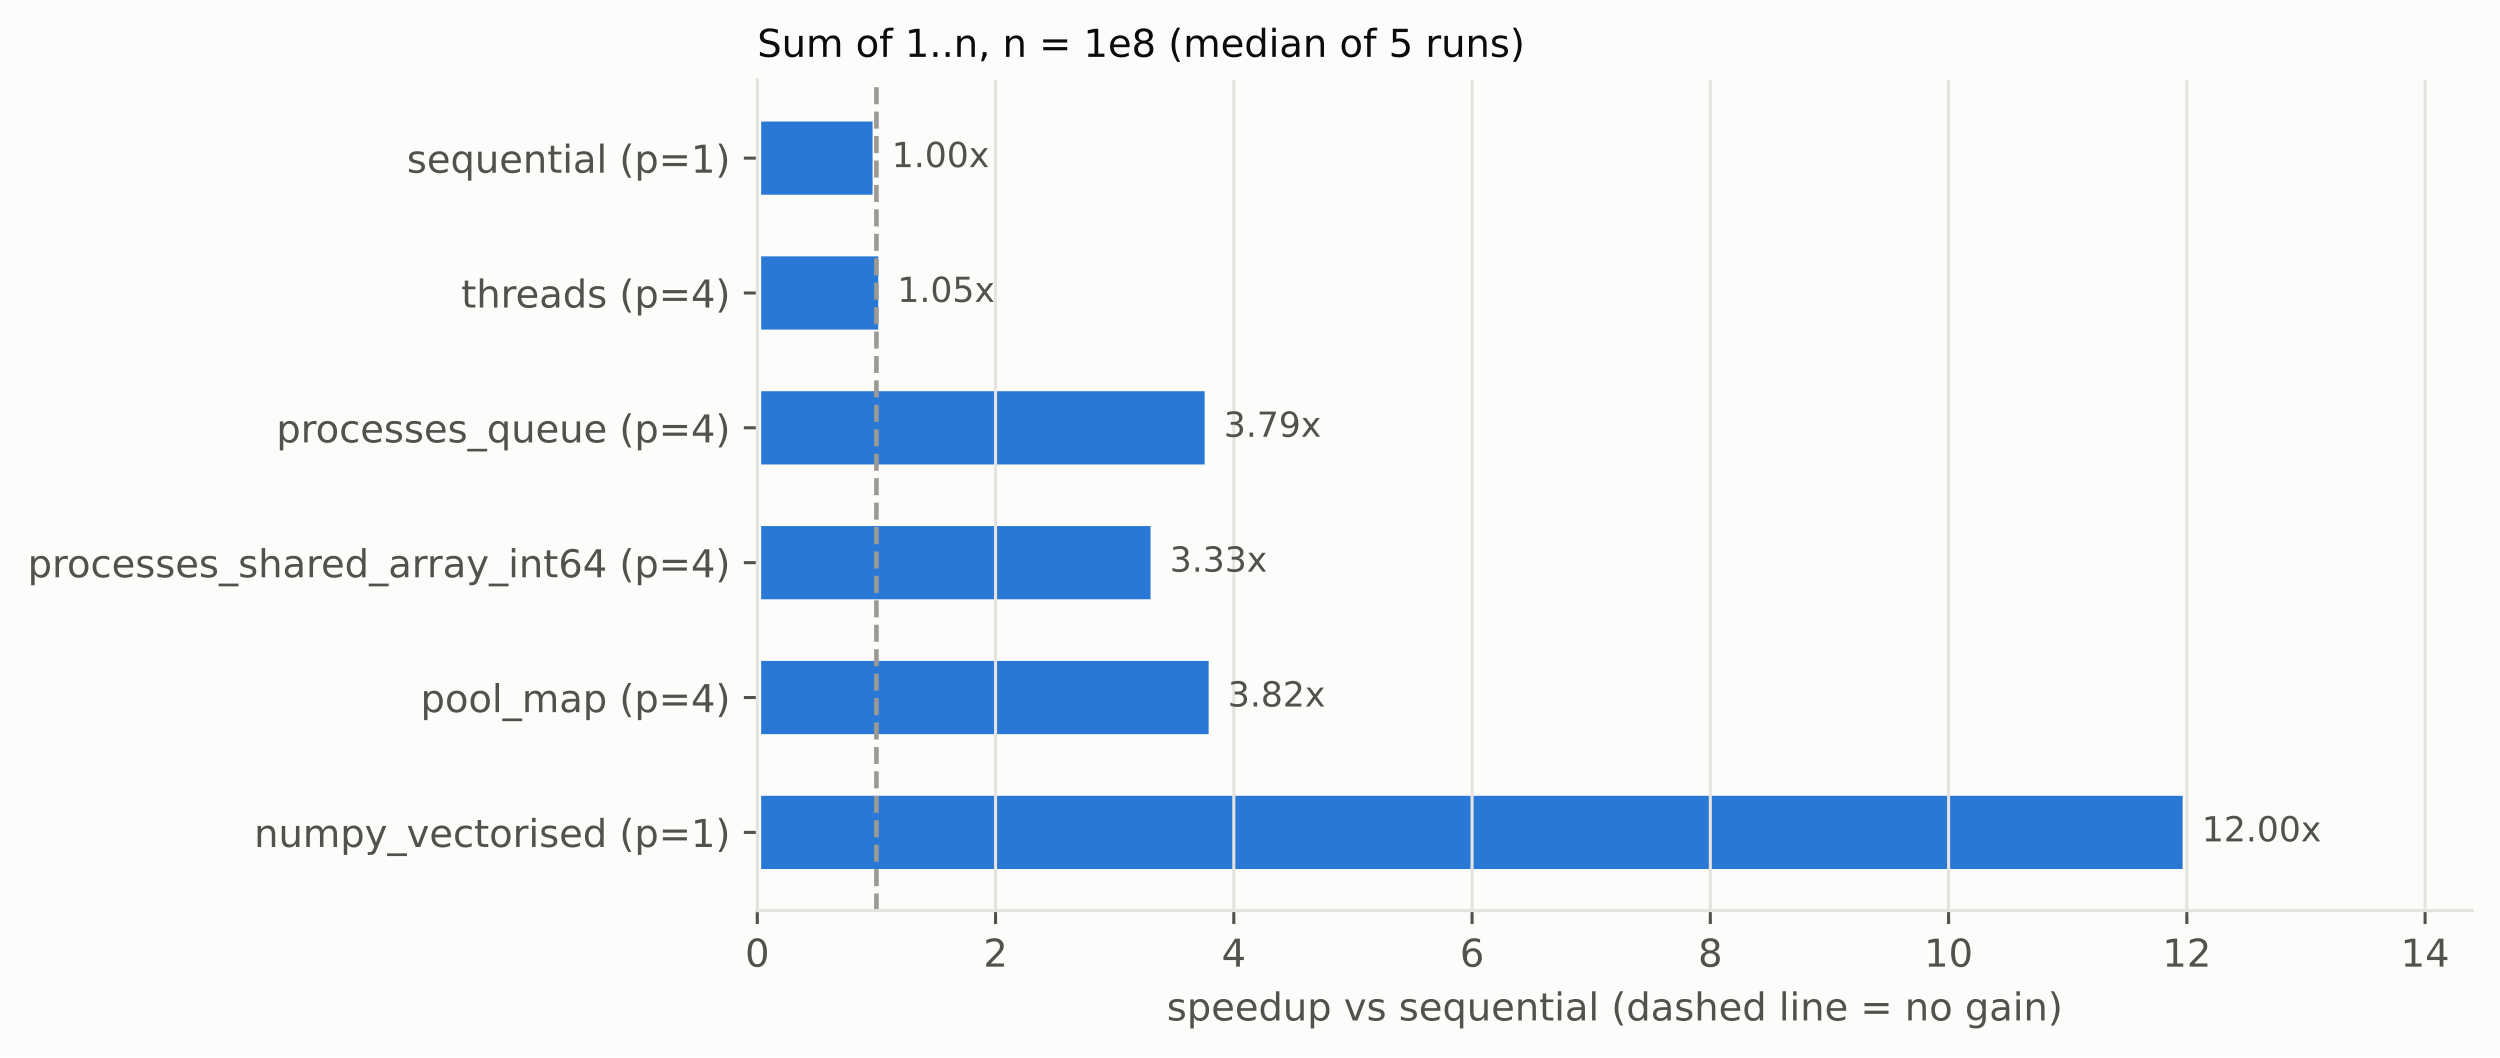
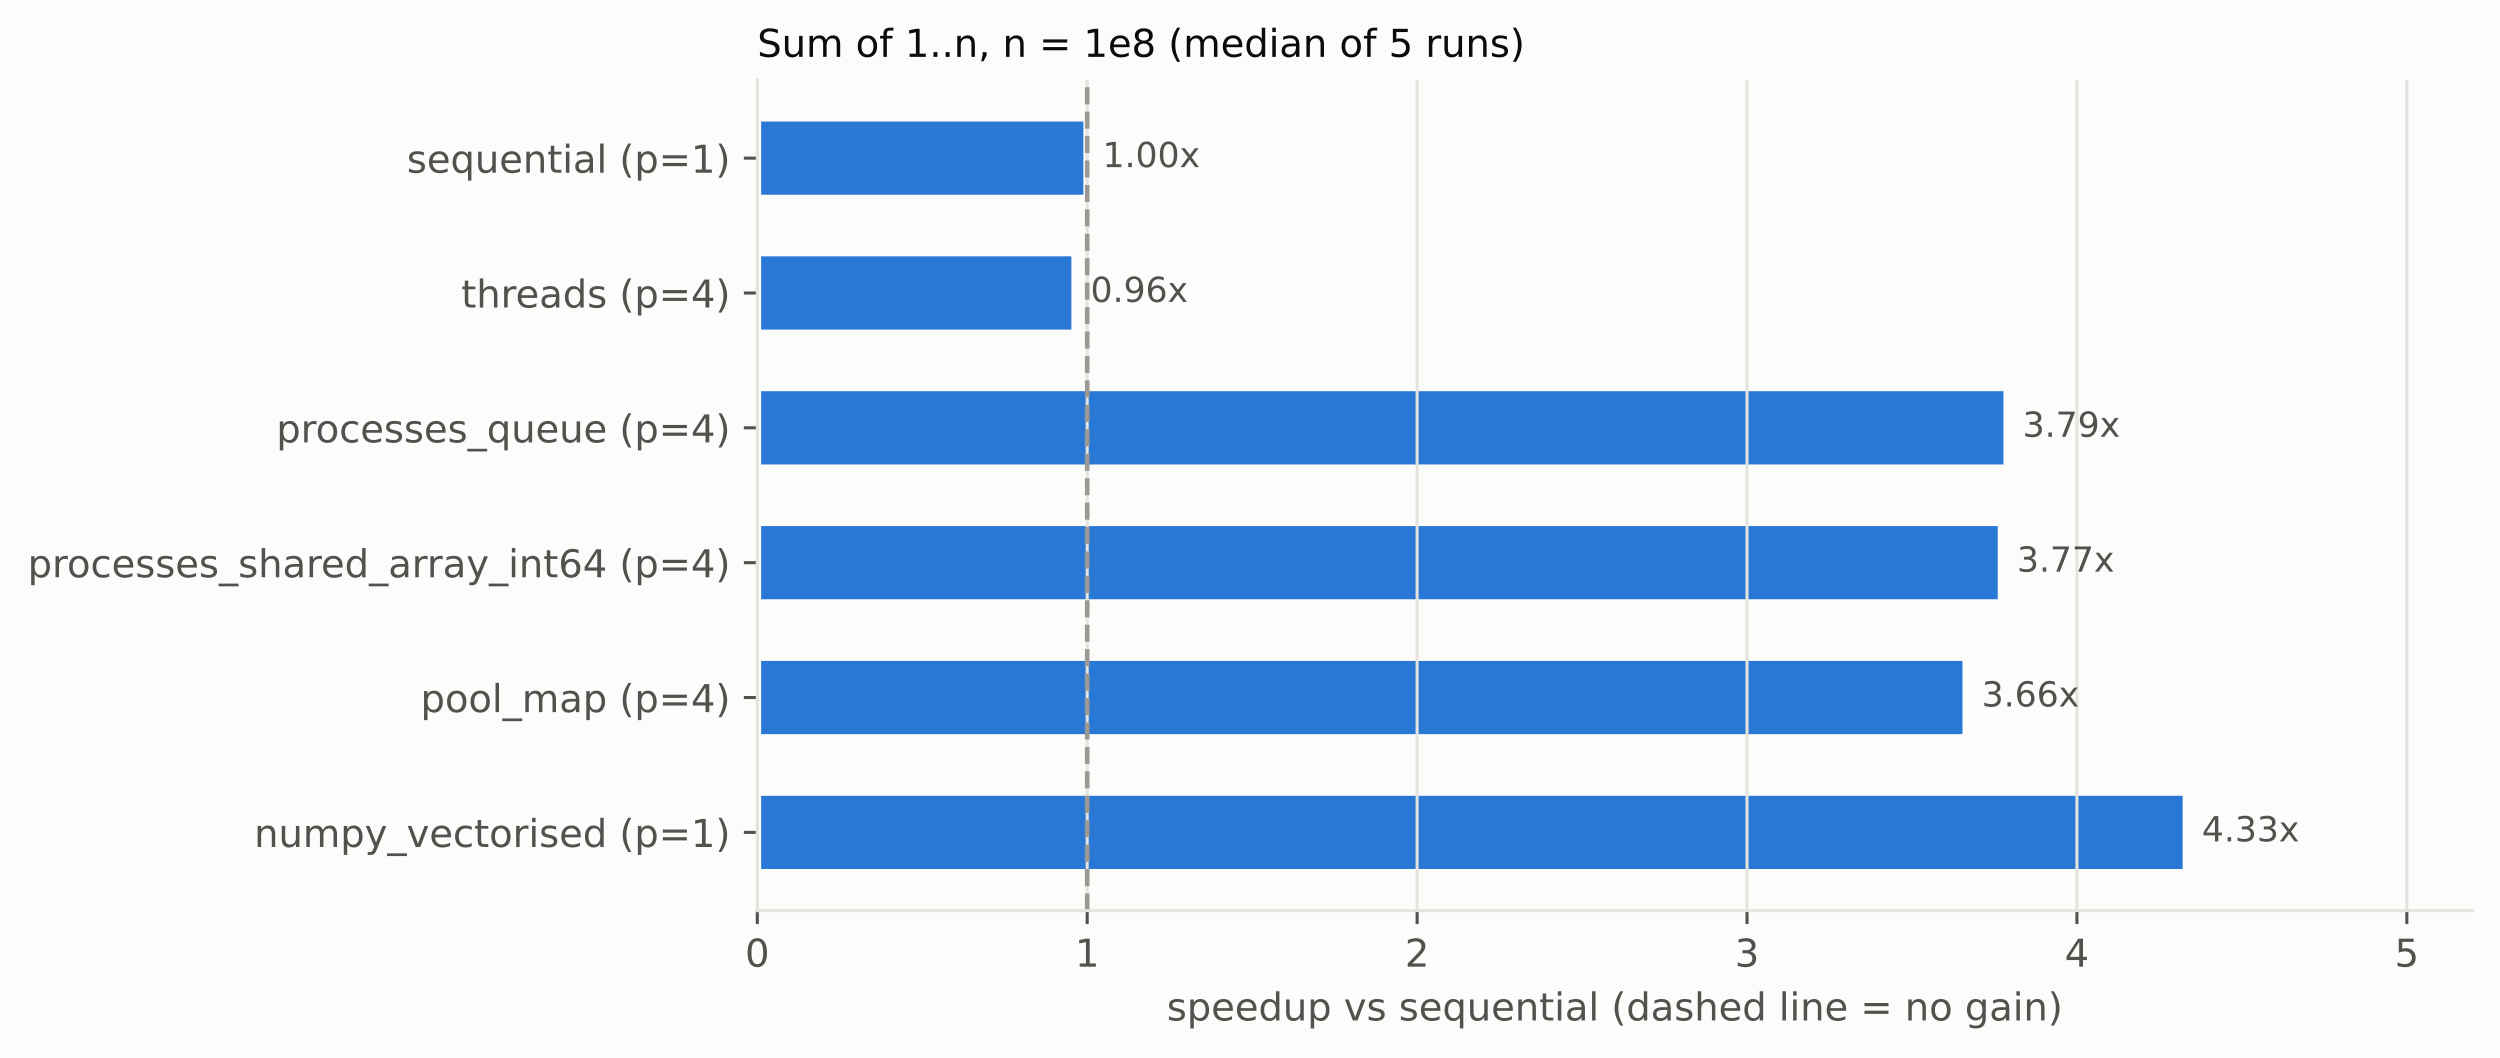
<svg xmlns="http://www.w3.org/2000/svg" xmlns:xlink="http://www.w3.org/1999/xlink" width="650.712pt" height="275.215pt" viewBox="0 0 650.712 275.215" version="1.1">
  <defs>
    <style type="text/css">*{stroke-linejoin: round; stroke-linecap: butt}</style>
  </defs>
  <g id="figure_1">
    <g id="patch_1">
      <path d="M 0 275.215  L 650.712 275.215  L 650.712 0  L 0 0  z " style="fill: #fcfcfb" />
    </g>
    <g id="axes_1">
      <g id="patch_2">
        <path d="M 197.113 237.014  L 643.513 237.014  L 643.513 20.798  L 197.113 20.798  z " style="fill: #fcfcfb" />
      </g>
      <g id="patch_3">
        <path d="M 197.113 227.186  L 569.112 227.186  L 569.112 206.126  L 197.113 206.126  z " clip-path="url(#p62116b20ef)" style="fill: #2a78d6; stroke: #fcfcfb; stroke-width: 2; stroke-linejoin: miter" />
      </g>
      <g id="patch_4">
-         <path d="M 197.113 192.086  L 315.595 192.086  L 315.595 171.026  L 197.113 171.026  z " clip-path="url(#p62116b20ef)" style="fill: #2a78d6; stroke: #fcfcfb; stroke-width: 2; stroke-linejoin: miter" />
+         <path d="M 197.113 192.086  L 511.807 192.086  L 511.807 171.026  L 197.113 171.026  z " clip-path="url(#p62116b20ef)" style="fill: #2a78d6; stroke: #fcfcfb; stroke-width: 2; stroke-linejoin: miter" />
      </g>
      <g id="patch_5">
-         <path d="M 197.113 156.986  L 300.473 156.986  L 300.473 135.926  L 197.113 135.926  z " clip-path="url(#p62116b20ef)" style="fill: #2a78d6; stroke: #fcfcfb; stroke-width: 2; stroke-linejoin: miter" />
+         <path d="M 197.113 156.986  L 520.984 156.986  L 520.984 135.926  L 197.113 135.926  z " clip-path="url(#p62116b20ef)" style="fill: #2a78d6; stroke: #fcfcfb; stroke-width: 2; stroke-linejoin: miter" />
      </g>
      <g id="patch_6">
-         <path d="M 197.113 121.886  L 314.542 121.886  L 314.542 100.826  L 197.113 100.826  z " clip-path="url(#p62116b20ef)" style="fill: #2a78d6; stroke: #fcfcfb; stroke-width: 2; stroke-linejoin: miter" />
+         <path d="M 197.113 121.886  L 522.471 121.886  L 522.471 100.826  L 197.113 100.826  z " clip-path="url(#p62116b20ef)" style="fill: #2a78d6; stroke: #fcfcfb; stroke-width: 2; stroke-linejoin: miter" />
      </g>
      <g id="patch_7">
-         <path d="M 197.113 86.786  L 229.586 86.786  L 229.586 65.726  L 197.113 65.726  z " clip-path="url(#p62116b20ef)" style="fill: #2a78d6; stroke: #fcfcfb; stroke-width: 2; stroke-linejoin: miter" />
+         <path d="M 197.113 86.786  L 279.861 86.786  L 279.861 65.726  L 197.113 65.726  z " clip-path="url(#p62116b20ef)" style="fill: #2a78d6; stroke: #fcfcfb; stroke-width: 2; stroke-linejoin: miter" />
      </g>
      <g id="patch_8">
-         <path d="M 197.113 51.686  L 228.12 51.686  L 228.12 30.626  L 197.113 30.626  z " clip-path="url(#p62116b20ef)" style="fill: #2a78d6; stroke: #fcfcfb; stroke-width: 2; stroke-linejoin: miter" />
+         <path d="M 197.113 51.686  L 282.982 51.686  L 282.982 30.626  L 197.113 30.626  z " clip-path="url(#p62116b20ef)" style="fill: #2a78d6; stroke: #fcfcfb; stroke-width: 2; stroke-linejoin: miter" />
      </g>
      <g id="matplotlib.axis_1">
        <g id="xtick_1">
          <g id="line2d_1">
            <path d="M 197.113 237.014  L 197.113 20.798  " clip-path="url(#p62116b20ef)" style="fill: none; stroke: #e4e3df; stroke-width: 0.8; stroke-linecap: square" />
          </g>
          <g id="line2d_2">
            <defs>
              <path id="mde899e0e46" d="M 0 0  L 0 3.5  " style="stroke: #52514e; stroke-width: 0.8" />
            </defs>
            <g>
              <use xlink:href="#mde899e0e46" x="197.113" y="237.014" style="fill: #52514e; stroke: #52514e; stroke-width: 0.8" />
            </g>
          </g>
          <g id="text_1">
            <text style="font-size: 10px; font-family: 'DejaVu Sans'; text-anchor: middle; fill: #52514e" x="197.113" y="251.612" transform="rotate(-0 197.1125 251.6121)">0</text>
          </g>
        </g>
        <g id="xtick_2">
          <g id="line2d_3">
-             <path d="M 259.127 237.014  L 259.127 20.798  " clip-path="url(#p62116b20ef)" style="fill: none; stroke: #e4e3df; stroke-width: 0.8; stroke-linecap: square" />
+             <path d="M 282.982 237.014  L 282.982 20.798  " clip-path="url(#p62116b20ef)" style="fill: none; stroke: #e4e3df; stroke-width: 0.8; stroke-linecap: square" />
          </g>
          <g id="line2d_4">
            <g>
-               <use xlink:href="#mde899e0e46" x="259.127" y="237.014" style="fill: #52514e; stroke: #52514e; stroke-width: 0.8" />
+               <use xlink:href="#mde899e0e46" x="282.982" y="237.014" style="fill: #52514e; stroke: #52514e; stroke-width: 0.8" />
            </g>
          </g>
          <g id="text_2">
-             <text style="font-size: 10px; font-family: 'DejaVu Sans'; text-anchor: middle; fill: #52514e" x="259.127" y="251.612" transform="rotate(-0 259.1274 251.6121)">2</text>
+             <text style="font-size: 10px; font-family: 'DejaVu Sans'; text-anchor: middle; fill: #52514e" x="282.982" y="251.612" transform="rotate(-0 282.9824 251.6121)">1</text>
          </g>
        </g>
        <g id="xtick_3">
          <g id="line2d_5">
-             <path d="M 321.142 237.014  L 321.142 20.798  " clip-path="url(#p62116b20ef)" style="fill: none; stroke: #e4e3df; stroke-width: 0.8; stroke-linecap: square" />
+             <path d="M 368.852 237.014  L 368.852 20.798  " clip-path="url(#p62116b20ef)" style="fill: none; stroke: #e4e3df; stroke-width: 0.8; stroke-linecap: square" />
          </g>
          <g id="line2d_6">
            <g>
-               <use xlink:href="#mde899e0e46" x="321.142" y="237.014" style="fill: #52514e; stroke: #52514e; stroke-width: 0.8" />
+               <use xlink:href="#mde899e0e46" x="368.852" y="237.014" style="fill: #52514e; stroke: #52514e; stroke-width: 0.8" />
            </g>
          </g>
          <g id="text_3">
-             <text style="font-size: 10px; font-family: 'DejaVu Sans'; text-anchor: middle; fill: #52514e" x="321.142" y="251.612" transform="rotate(-0 321.1423 251.6121)">4</text>
+             <text style="font-size: 10px; font-family: 'DejaVu Sans'; text-anchor: middle; fill: #52514e" x="368.852" y="251.612" transform="rotate(-0 368.8524 251.6121)">2</text>
          </g>
        </g>
        <g id="xtick_4">
          <g id="line2d_7">
-             <path d="M 383.157 237.014  L 383.157 20.798  " clip-path="url(#p62116b20ef)" style="fill: none; stroke: #e4e3df; stroke-width: 0.8; stroke-linecap: square" />
+             <path d="M 454.722 237.014  L 454.722 20.798  " clip-path="url(#p62116b20ef)" style="fill: none; stroke: #e4e3df; stroke-width: 0.8; stroke-linecap: square" />
          </g>
          <g id="line2d_8">
            <g>
-               <use xlink:href="#mde899e0e46" x="383.157" y="237.014" style="fill: #52514e; stroke: #52514e; stroke-width: 0.8" />
+               <use xlink:href="#mde899e0e46" x="454.722" y="237.014" style="fill: #52514e; stroke: #52514e; stroke-width: 0.8" />
            </g>
          </g>
          <g id="text_4">
-             <text style="font-size: 10px; font-family: 'DejaVu Sans'; text-anchor: middle; fill: #52514e" x="383.157" y="251.612" transform="rotate(-0 383.1573 251.6121)">6</text>
+             <text style="font-size: 10px; font-family: 'DejaVu Sans'; text-anchor: middle; fill: #52514e" x="454.722" y="251.612" transform="rotate(-0 454.7223 251.6121)">3</text>
          </g>
        </g>
        <g id="xtick_5">
          <g id="line2d_9">
-             <path d="M 445.172 237.014  L 445.172 20.798  " clip-path="url(#p62116b20ef)" style="fill: none; stroke: #e4e3df; stroke-width: 0.8; stroke-linecap: square" />
+             <path d="M 540.592 237.014  L 540.592 20.798  " clip-path="url(#p62116b20ef)" style="fill: none; stroke: #e4e3df; stroke-width: 0.8; stroke-linecap: square" />
          </g>
          <g id="line2d_10">
            <g>
-               <use xlink:href="#mde899e0e46" x="445.172" y="237.014" style="fill: #52514e; stroke: #52514e; stroke-width: 0.8" />
+               <use xlink:href="#mde899e0e46" x="540.592" y="237.014" style="fill: #52514e; stroke: #52514e; stroke-width: 0.8" />
            </g>
          </g>
          <g id="text_5">
-             <text style="font-size: 10px; font-family: 'DejaVu Sans'; text-anchor: middle; fill: #52514e" x="445.172" y="251.612" transform="rotate(-0 445.1722 251.6121)">8</text>
+             <text style="font-size: 10px; font-family: 'DejaVu Sans'; text-anchor: middle; fill: #52514e" x="540.592" y="251.612" transform="rotate(-0 540.5923 251.6121)">4</text>
          </g>
        </g>
        <g id="xtick_6">
          <g id="line2d_11">
-             <path d="M 507.187 237.014  L 507.187 20.798  " clip-path="url(#p62116b20ef)" style="fill: none; stroke: #e4e3df; stroke-width: 0.8; stroke-linecap: square" />
+             <path d="M 626.462 237.014  L 626.462 20.798  " clip-path="url(#p62116b20ef)" style="fill: none; stroke: #e4e3df; stroke-width: 0.8; stroke-linecap: square" />
          </g>
          <g id="line2d_12">
            <g>
-               <use xlink:href="#mde899e0e46" x="507.187" y="237.014" style="fill: #52514e; stroke: #52514e; stroke-width: 0.8" />
+               <use xlink:href="#mde899e0e46" x="626.462" y="237.014" style="fill: #52514e; stroke: #52514e; stroke-width: 0.8" />
            </g>
          </g>
          <g id="text_6">
-             <text style="font-size: 10px; font-family: 'DejaVu Sans'; text-anchor: middle; fill: #52514e" x="507.187" y="251.612" transform="rotate(-0 507.1871 251.6121)">10</text>
-           </g>
-         </g>
-         <g id="xtick_7">
-           <g id="line2d_13">
-             <path d="M 569.202 237.014  L 569.202 20.798  " clip-path="url(#p62116b20ef)" style="fill: none; stroke: #e4e3df; stroke-width: 0.8; stroke-linecap: square" />
-           </g>
-           <g id="line2d_14">
-             <g>
-               <use xlink:href="#mde899e0e46" x="569.202" y="237.014" style="fill: #52514e; stroke: #52514e; stroke-width: 0.8" />
-             </g>
-           </g>
-           <g id="text_7">
-             <text style="font-size: 10px; font-family: 'DejaVu Sans'; text-anchor: middle; fill: #52514e" x="569.202" y="251.612" transform="rotate(-0 569.202 251.6121)">12</text>
-           </g>
-         </g>
-         <g id="xtick_8">
-           <g id="line2d_15">
-             <path d="M 631.217 237.014  L 631.217 20.798  " clip-path="url(#p62116b20ef)" style="fill: none; stroke: #e4e3df; stroke-width: 0.8; stroke-linecap: square" />
-           </g>
-           <g id="line2d_16">
-             <g>
-               <use xlink:href="#mde899e0e46" x="631.217" y="237.014" style="fill: #52514e; stroke: #52514e; stroke-width: 0.8" />
-             </g>
-           </g>
-           <g id="text_8">
-             <text style="font-size: 10px; font-family: 'DejaVu Sans'; text-anchor: middle; fill: #52514e" x="631.217" y="251.612" transform="rotate(-0 631.217 251.6121)">14</text>
-           </g>
-         </g>
-         <g id="text_9">
+             <text style="font-size: 10px; font-family: 'DejaVu Sans'; text-anchor: middle; fill: #52514e" x="626.462" y="251.612" transform="rotate(-0 626.4622 251.6121)">5</text>
+           </g>
+         </g>
+         <g id="text_7">
          <text style="font-size: 10px; font-family: 'DejaVu Sans'; text-anchor: middle; fill: #52514e" x="420.312" y="265.613" transform="rotate(-0 420.3125 265.6129)">speedup vs sequential (dashed line = no gain)</text>
        </g>
      </g>
      <g id="matplotlib.axis_2">
        <g id="ytick_1">
-           <g id="line2d_17">
+           <g id="line2d_13">
            <defs>
              <path id="mdd92d6c571" d="M 0 0  L -3.5 0  " style="stroke: #52514e; stroke-width: 0.8" />
            </defs>
            <g>
              <use xlink:href="#mdd92d6c571" x="197.113" y="216.656" style="fill: #52514e; stroke: #52514e; stroke-width: 0.8" />
            </g>
          </g>
+           <g id="text_8">
+             <text style="font-size: 10px; font-family: 'DejaVu Sans'; text-anchor: end; fill: #52514e" x="190.113" y="220.456" transform="rotate(-0 190.1125 220.4557)">numpy_vectorised (p=1)</text>
+           </g>
+         </g>
+         <g id="ytick_2">
+           <g id="line2d_14">
+             <g>
+               <use xlink:href="#mdd92d6c571" x="197.113" y="181.556" style="fill: #52514e; stroke: #52514e; stroke-width: 0.8" />
+             </g>
+           </g>
+           <g id="text_9">
+             <text style="font-size: 10px; font-family: 'DejaVu Sans'; text-anchor: end; fill: #52514e" x="190.113" y="185.356" transform="rotate(-0 190.1125 185.3557)">pool_map (p=4)</text>
+           </g>
+         </g>
+         <g id="ytick_3">
+           <g id="line2d_15">
+             <g>
+               <use xlink:href="#mdd92d6c571" x="197.113" y="146.456" style="fill: #52514e; stroke: #52514e; stroke-width: 0.8" />
+             </g>
+           </g>
          <g id="text_10">
-             <text style="font-size: 10px; font-family: 'DejaVu Sans'; text-anchor: end; fill: #52514e" x="190.113" y="220.456" transform="rotate(-0 190.1125 220.4557)">numpy_vectorised (p=1)</text>
-           </g>
-         </g>
-         <g id="ytick_2">
+             <text style="font-size: 10px; font-family: 'DejaVu Sans'; text-anchor: end; fill: #52514e" x="190.113" y="150.256" transform="rotate(-0 190.1125 150.2557)">processes_shared_array_int64 (p=4)</text>
+           </g>
+         </g>
+         <g id="ytick_4">
+           <g id="line2d_16">
+             <g>
+               <use xlink:href="#mdd92d6c571" x="197.113" y="111.356" style="fill: #52514e; stroke: #52514e; stroke-width: 0.8" />
+             </g>
+           </g>
+           <g id="text_11">
+             <text style="font-size: 10px; font-family: 'DejaVu Sans'; text-anchor: end; fill: #52514e" x="190.113" y="115.155" transform="rotate(-0 190.1125 115.1553)">processes_queue (p=4)</text>
+           </g>
+         </g>
+         <g id="ytick_5">
+           <g id="line2d_17">
+             <g>
+               <use xlink:href="#mdd92d6c571" x="197.113" y="76.256" style="fill: #52514e; stroke: #52514e; stroke-width: 0.8" />
+             </g>
+           </g>
+           <g id="text_12">
+             <text style="font-size: 10px; font-family: 'DejaVu Sans'; text-anchor: end; fill: #52514e" x="190.113" y="80.056" transform="rotate(-0 190.1125 80.05566)">threads (p=4)</text>
+           </g>
+         </g>
+         <g id="ytick_6">
          <g id="line2d_18">
            <g>
-               <use xlink:href="#mdd92d6c571" x="197.113" y="181.556" style="fill: #52514e; stroke: #52514e; stroke-width: 0.8" />
-             </g>
-           </g>
-           <g id="text_11">
-             <text style="font-size: 10px; font-family: 'DejaVu Sans'; text-anchor: end; fill: #52514e" x="190.113" y="185.356" transform="rotate(-0 190.1125 185.3557)">pool_map (p=4)</text>
-           </g>
-         </g>
-         <g id="ytick_3">
-           <g id="line2d_19">
-             <g>
-               <use xlink:href="#mdd92d6c571" x="197.113" y="146.456" style="fill: #52514e; stroke: #52514e; stroke-width: 0.8" />
-             </g>
-           </g>
-           <g id="text_12">
-             <text style="font-size: 10px; font-family: 'DejaVu Sans'; text-anchor: end; fill: #52514e" x="190.113" y="150.256" transform="rotate(-0 190.1125 150.2557)">processes_shared_array_int64 (p=4)</text>
-           </g>
-         </g>
-         <g id="ytick_4">
-           <g id="line2d_20">
-             <g>
-               <use xlink:href="#mdd92d6c571" x="197.113" y="111.356" style="fill: #52514e; stroke: #52514e; stroke-width: 0.8" />
+               <use xlink:href="#mdd92d6c571" x="197.113" y="41.156" style="fill: #52514e; stroke: #52514e; stroke-width: 0.8" />
            </g>
          </g>
          <g id="text_13">
-             <text style="font-size: 10px; font-family: 'DejaVu Sans'; text-anchor: end; fill: #52514e" x="190.113" y="115.155" transform="rotate(-0 190.1125 115.1553)">processes_queue (p=4)</text>
-           </g>
-         </g>
-         <g id="ytick_5">
-           <g id="line2d_21">
-             <g>
-               <use xlink:href="#mdd92d6c571" x="197.113" y="76.256" style="fill: #52514e; stroke: #52514e; stroke-width: 0.8" />
-             </g>
-           </g>
-           <g id="text_14">
-             <text style="font-size: 10px; font-family: 'DejaVu Sans'; text-anchor: end; fill: #52514e" x="190.113" y="80.056" transform="rotate(-0 190.1125 80.05566)">threads (p=4)</text>
-           </g>
-         </g>
-         <g id="ytick_6">
-           <g id="line2d_22">
-             <g>
-               <use xlink:href="#mdd92d6c571" x="197.113" y="41.156" style="fill: #52514e; stroke: #52514e; stroke-width: 0.8" />
-             </g>
-           </g>
-           <g id="text_15">
            <text style="font-size: 10px; font-family: 'DejaVu Sans'; text-anchor: end; fill: #52514e" x="190.113" y="44.956" transform="rotate(-0 190.1125 44.95566)">sequential (p=1)</text>
          </g>
        </g>
      </g>
-       <g id="line2d_23">
-         <path d="M 228.12 237.014  L 228.12 20.798  " clip-path="url(#p62116b20ef)" style="fill: none; stroke-dasharray: 4.44,1.92; stroke-dashoffset: 0; stroke: #9a9994; stroke-width: 1.2" />
+       <g id="line2d_19">
+         <path d="M 282.982 237.014  L 282.982 20.798  " clip-path="url(#p62116b20ef)" style="fill: none; stroke-dasharray: 4.44,1.92; stroke-dashoffset: 0; stroke: #9a9994; stroke-width: 1.2" />
      </g>
      <g id="patch_9">
        <path d="M 197.113 237.014  L 197.113 20.798  " style="fill: none; stroke: #e4e3df; stroke-width: 0.8; stroke-linejoin: miter; stroke-linecap: square" />
      </g>
      <g id="patch_10">
        <path d="M 197.113 237.014  L 643.513 237.014  " style="fill: none; stroke: #e4e3df; stroke-width: 0.8; stroke-linejoin: miter; stroke-linecap: square" />
      </g>
+       <g id="text_14">
+         <text style="font-size: 9px; font-family: 'DejaVu Sans'; text-anchor: start; fill: #52514e" x="573.112" y="218.994" transform="rotate(-0 573.1125 218.9943)">4.33x</text>
+       </g>
+       <g id="text_15">
+         <text style="font-size: 9px; font-family: 'DejaVu Sans'; text-anchor: start; fill: #52514e" x="515.807" y="183.894" transform="rotate(-0 515.8074 183.8943)">3.66x</text>
+       </g>
      <g id="text_16">
-         <text style="font-size: 9px; font-family: 'DejaVu Sans'; text-anchor: start; fill: #52514e" x="573.112" y="218.994" transform="rotate(-0 573.1125 218.9943)">12.00x</text>
+         <text style="font-size: 9px; font-family: 'DejaVu Sans'; text-anchor: start; fill: #52514e" x="524.984" y="148.794" transform="rotate(-0 524.9843 148.7943)">3.77x</text>
      </g>
      <g id="text_17">
-         <text style="font-size: 9px; font-family: 'DejaVu Sans'; text-anchor: start; fill: #52514e" x="319.595" y="183.894" transform="rotate(-0 319.5955 183.8943)">3.82x</text>
+         <text style="font-size: 9px; font-family: 'DejaVu Sans'; text-anchor: start; fill: #52514e" x="526.471" y="113.694" transform="rotate(-0 526.471 113.6943)">3.79x</text>
      </g>
      <g id="text_18">
-         <text style="font-size: 9px; font-family: 'DejaVu Sans'; text-anchor: start; fill: #52514e" x="304.473" y="148.794" transform="rotate(-0 304.4725 148.7943)">3.33x</text>
+         <text style="font-size: 9px; font-family: 'DejaVu Sans'; text-anchor: start; fill: #52514e" x="283.861" y="78.594" transform="rotate(-0 283.8605 78.59433)">0.96x</text>
      </g>
      <g id="text_19">
-         <text style="font-size: 9px; font-family: 'DejaVu Sans'; text-anchor: start; fill: #52514e" x="318.542" y="113.694" transform="rotate(-0 318.5423 113.6943)">3.79x</text>
+         <text style="font-size: 9px; font-family: 'DejaVu Sans'; text-anchor: start; fill: #52514e" x="286.982" y="43.494" transform="rotate(-0 286.9824 43.49433)">1.00x</text>
      </g>
      <g id="text_20">
-         <text style="font-size: 9px; font-family: 'DejaVu Sans'; text-anchor: start; fill: #52514e" x="233.586" y="78.594" transform="rotate(-0 233.5859 78.59433)">1.05x</text>
-       </g>
-       <g id="text_21">
-         <text style="font-size: 9px; font-family: 'DejaVu Sans'; text-anchor: start; fill: #52514e" x="232.12" y="43.494" transform="rotate(-0 232.12 43.49433)">1.00x</text>
-       </g>
-       <g id="text_22">
        <text style="font-size: 10px; font-family: 'DejaVu Sans'; text-anchor: start; fill: #0b0b0b" x="197.113" y="14.798" transform="rotate(-0 197.1125 14.79844)">Sum of 1..n, n = 1e8 (median of 5 runs)</text>
      </g>
    </g>
  </g>
  <defs>
    <clipPath id="p62116b20ef">
      <rect x="197.113" y="20.798" width="446.4" height="216.216" />
    </clipPath>
  </defs>
</svg>
